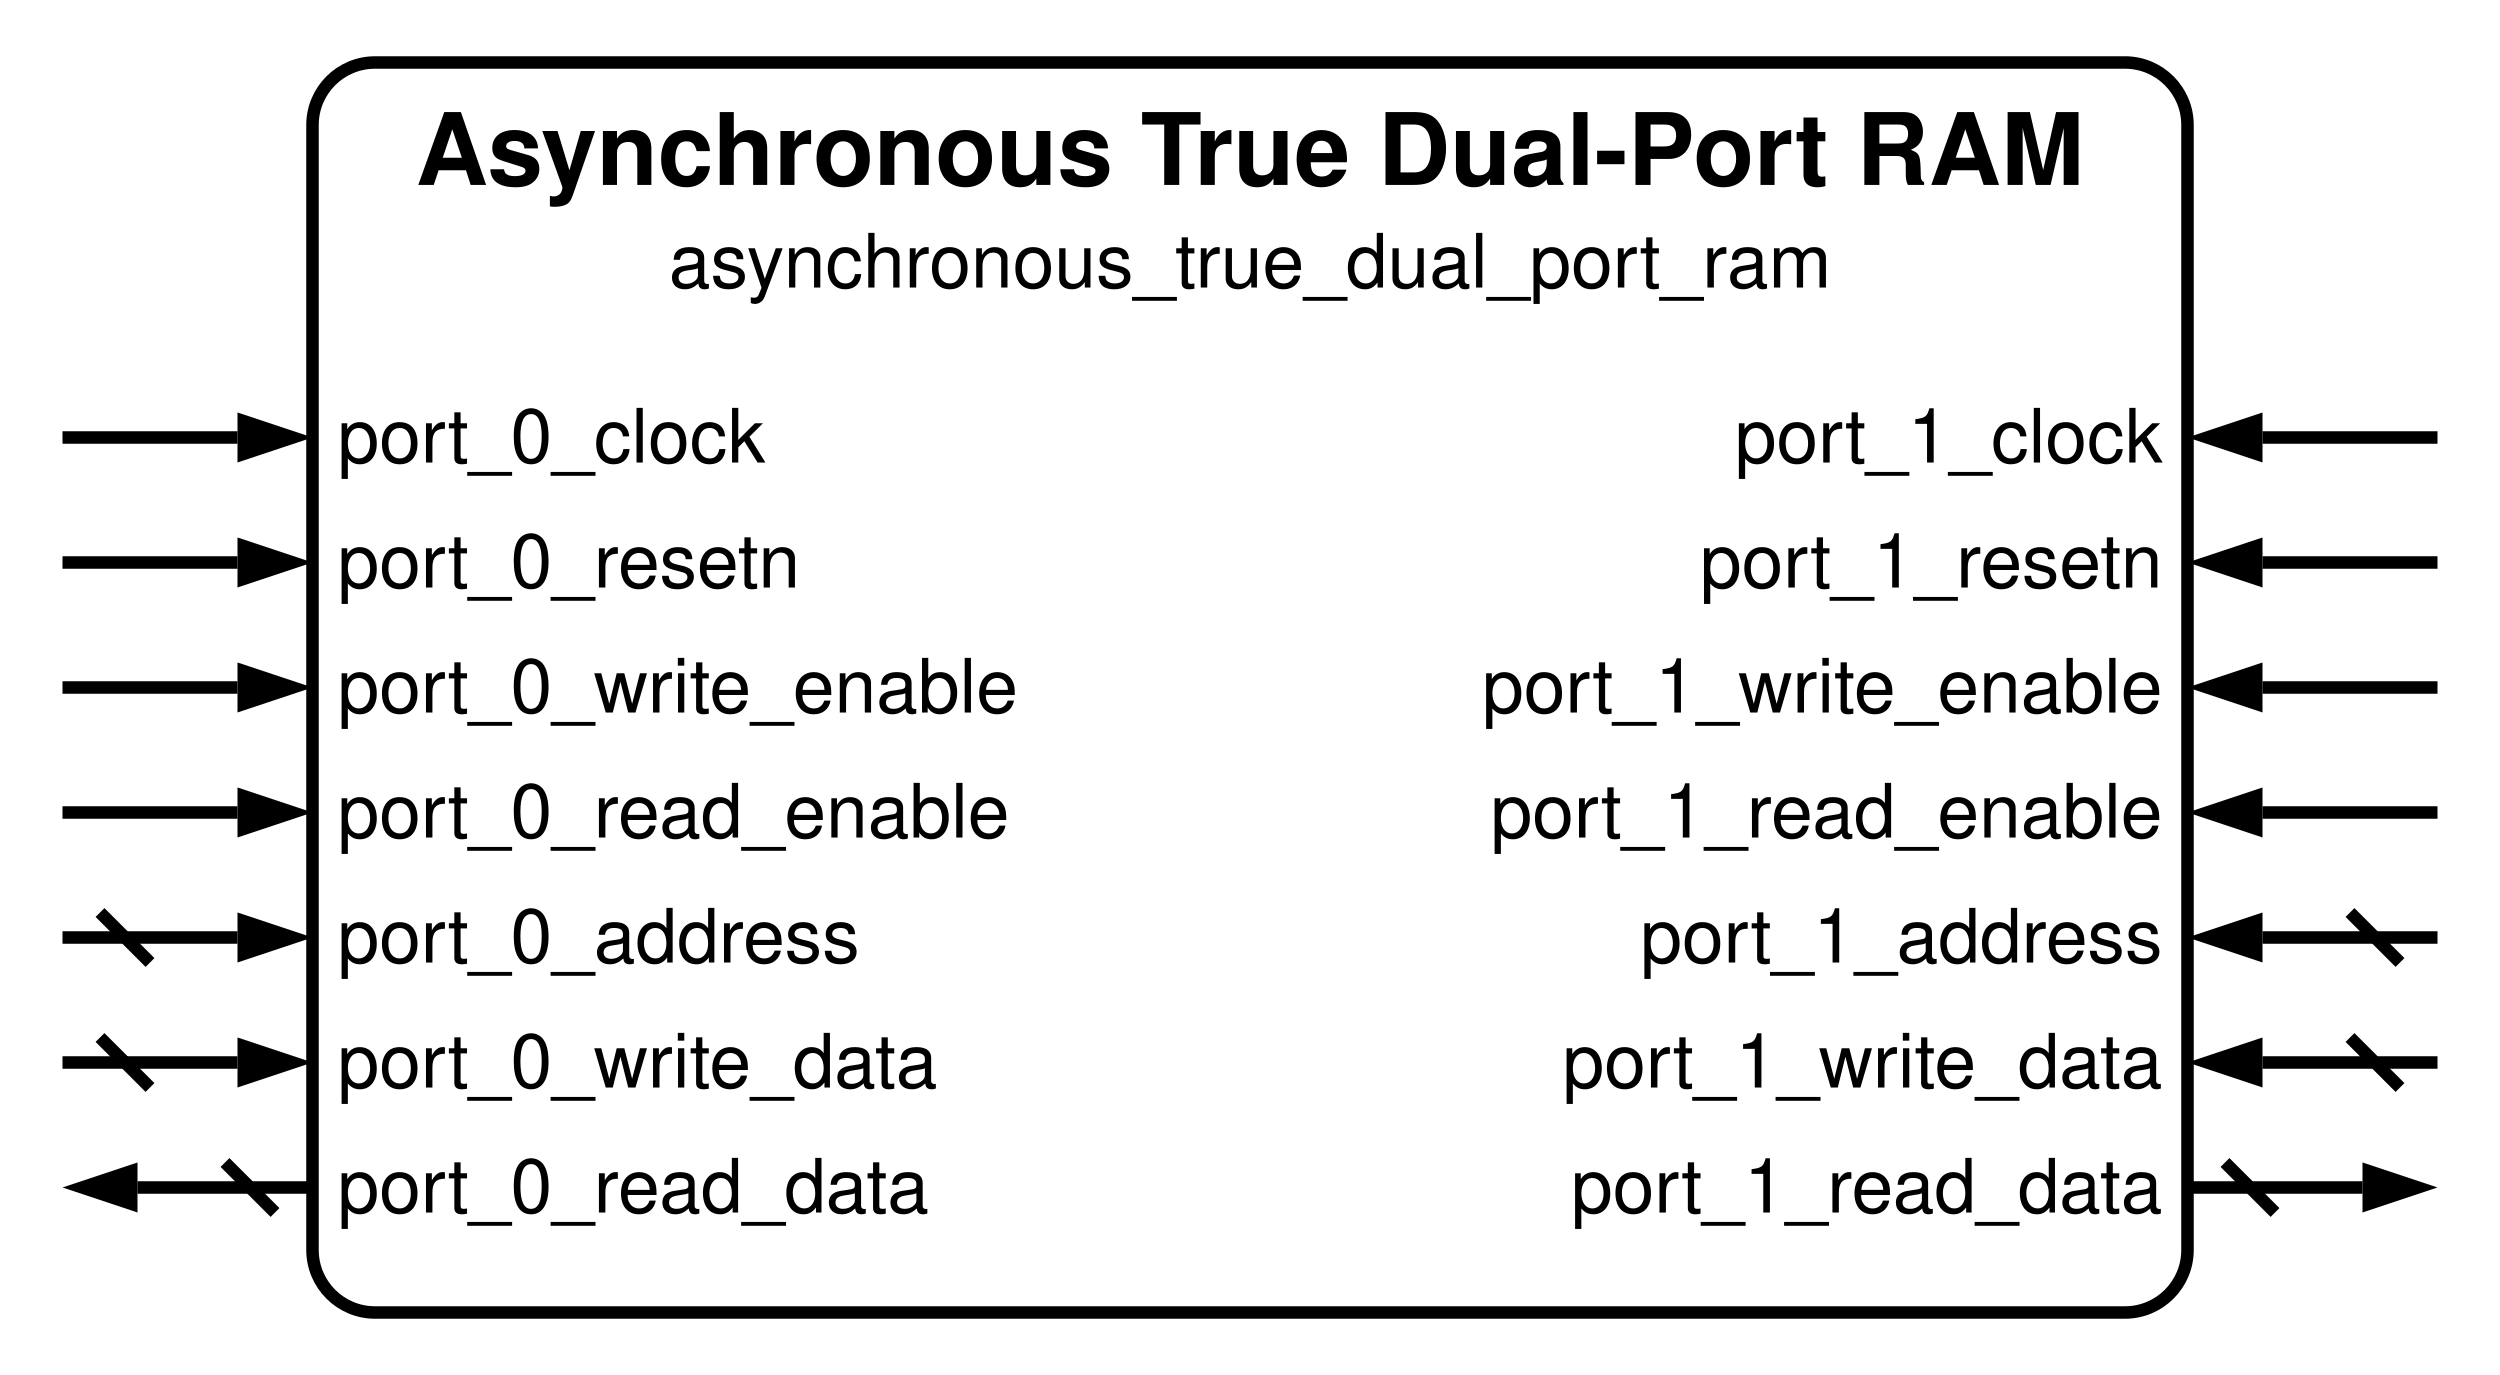
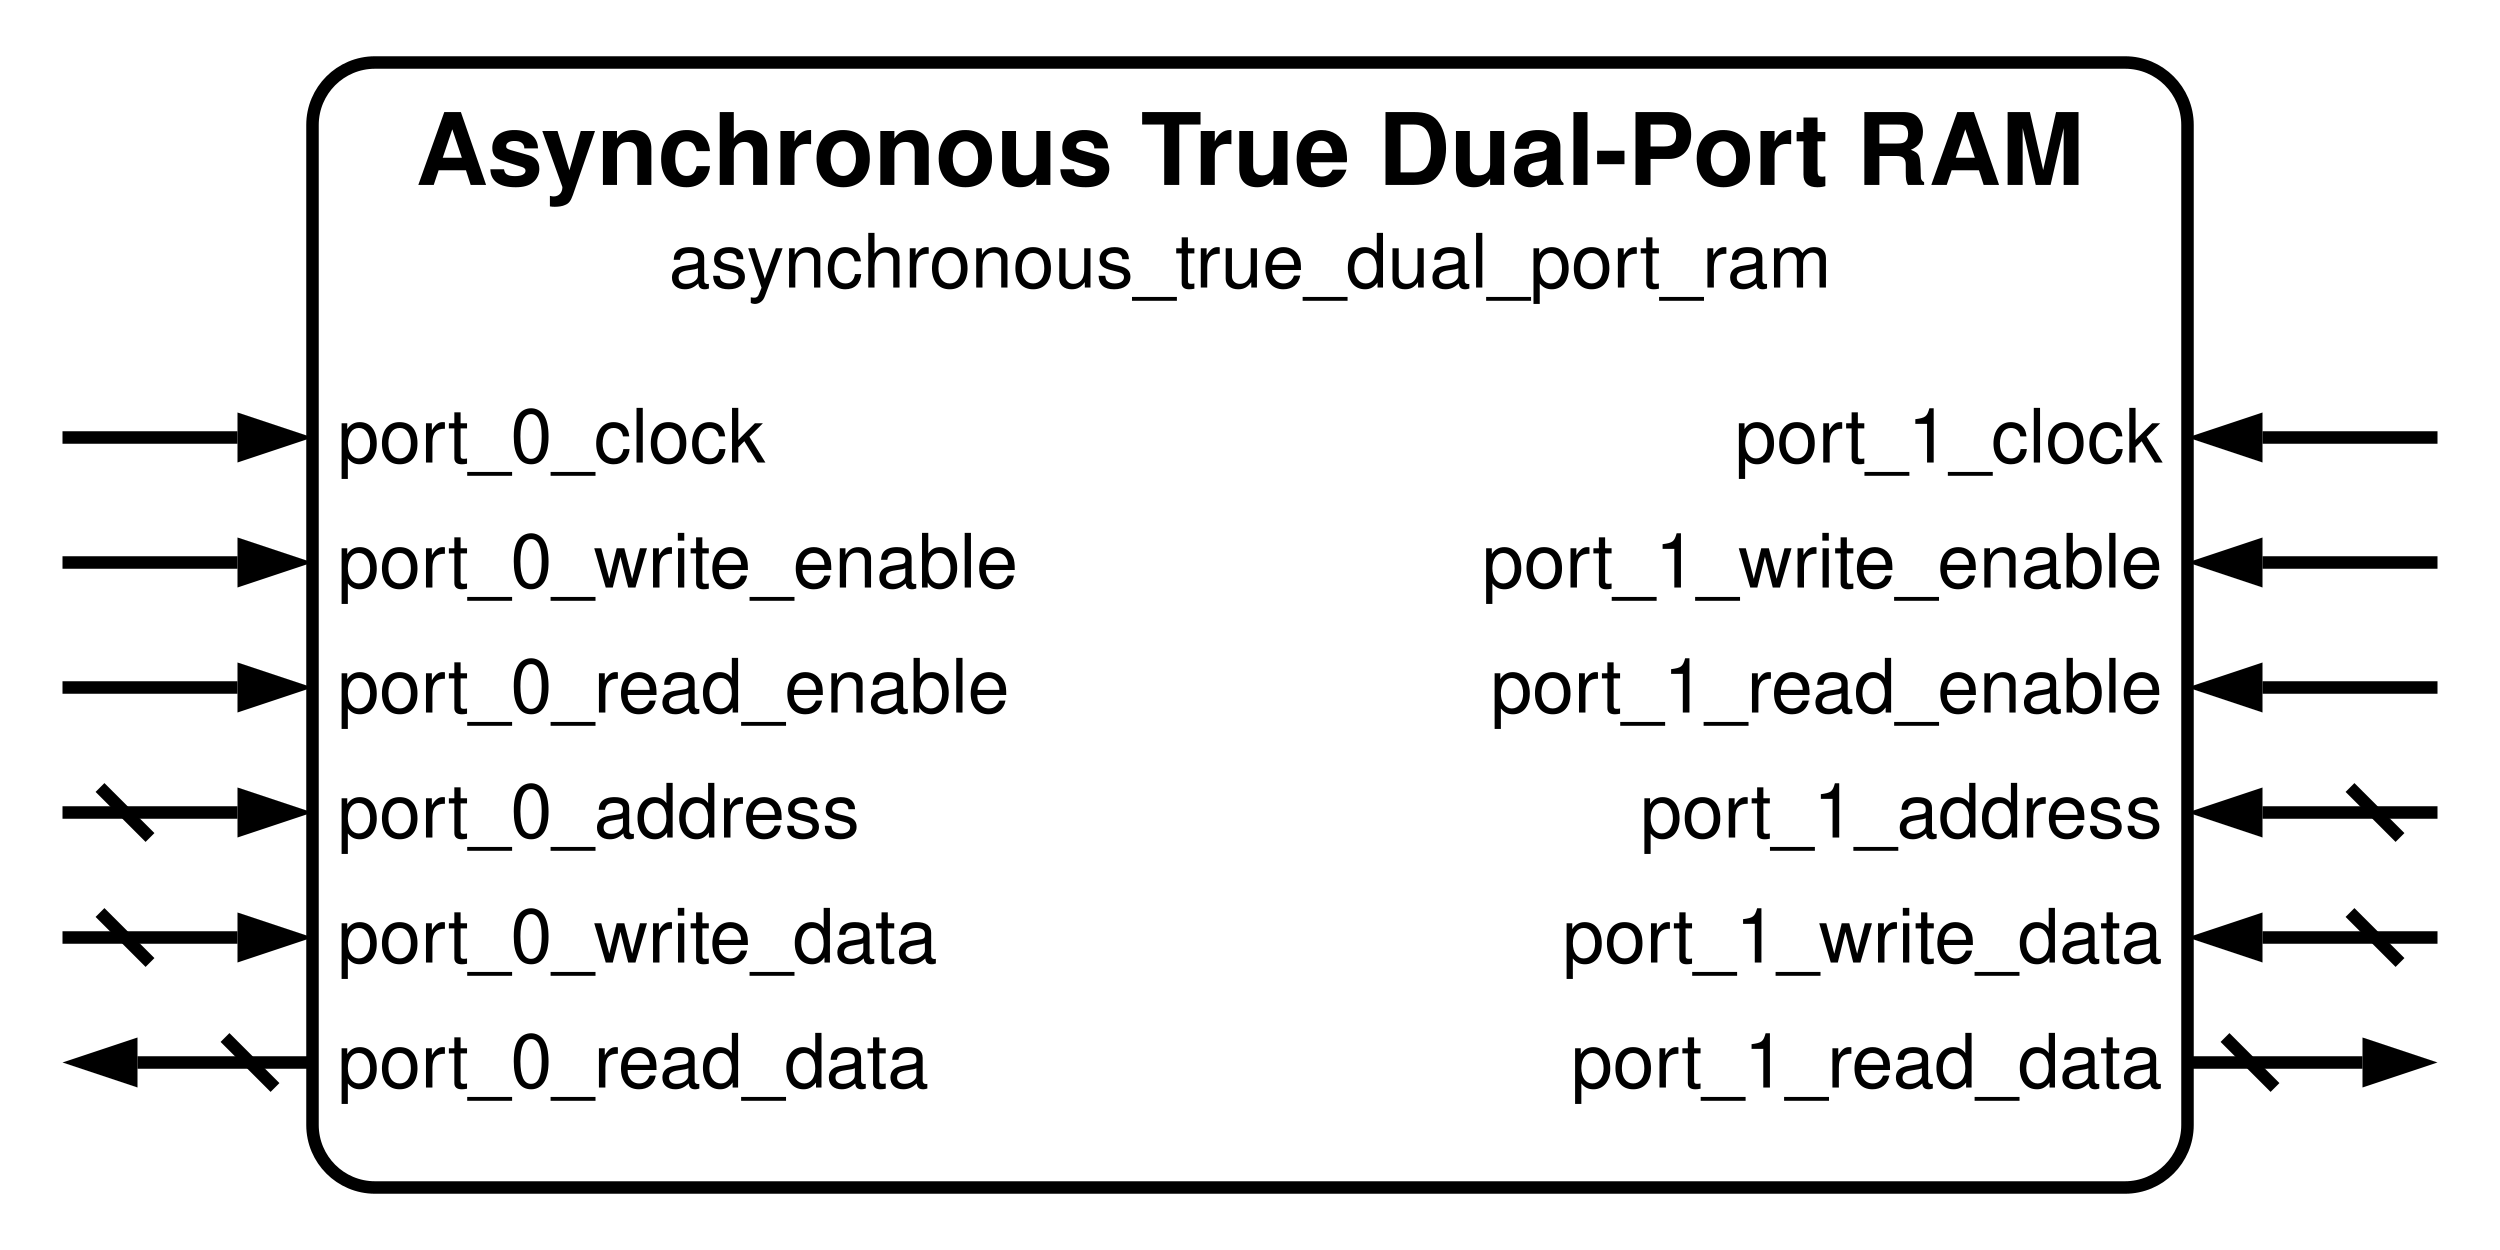
- <svg xmlns="http://www.w3.org/2000/svg" width="400" height="220" viewBox="0 0 200 110">
-   <rect x="25" y="5" width="150" height="100" fill="none" stroke="black" stroke-width="1" rx="5" />
+ <svg xmlns="http://www.w3.org/2000/svg" width="400" height="200" viewBox="0 0 200 100">
+   <rect x="25" y="5" width="150" height="90" fill="none" stroke="black" stroke-width="1" rx="5" />
  <text x="100" y="12" text-anchor="middle" dominant-baseline="middle" font-family="Helvetica" font-size="8" font-weight="bold" fill="black">Asynchronous True Dual-Port RAM</text>
  <text x="100" y="21" text-anchor="middle" dominant-baseline="middle" font-family="Helvetica" font-size="6" font-weight="regular" fill="black">asynchronous_true_dual_port_ram</text>
  <text x="27" y="35" text-anchor="start" dominant-baseline="middle" font-family="Helvetica" font-size="6" font-weight="regular" fill="black">port_0_clock</text>
  <line x1="19" y1="35" x2="5" y2="35" stroke="black" stroke-width="1" />
  <path d="M 25 35 l -6 +2.0 v -4 z" fill="black" />
  <text x="173" y="35" text-anchor="end" dominant-baseline="middle" font-family="Helvetica" font-size="6" font-weight="regular" fill="black">port_1_clock</text>
  <line x1="181" y1="35" x2="195" y2="35" stroke="black" stroke-width="1" />
  <path d="M 175 35 l +6 +2.0 v -4 z" fill="black" />
-   <text x="27" y="45" text-anchor="start" dominant-baseline="middle" font-family="Helvetica" font-size="6" font-weight="regular" fill="black">port_0_resetn</text>
+   <text x="27" y="45" text-anchor="start" dominant-baseline="middle" font-family="Helvetica" font-size="6" font-weight="regular" fill="black">port_0_write_enable</text>
  <line x1="19" y1="45" x2="5" y2="45" stroke="black" stroke-width="1" />
  <path d="M 25 45 l -6 +2.0 v -4 z" fill="black" />
-   <text x="173" y="45" text-anchor="end" dominant-baseline="middle" font-family="Helvetica" font-size="6" font-weight="regular" fill="black">port_1_resetn</text>
+   <text x="173" y="45" text-anchor="end" dominant-baseline="middle" font-family="Helvetica" font-size="6" font-weight="regular" fill="black">port_1_write_enable</text>
  <line x1="181" y1="45" x2="195" y2="45" stroke="black" stroke-width="1" />
  <path d="M 175 45 l +6 +2.0 v -4 z" fill="black" />
-   <text x="27" y="55" text-anchor="start" dominant-baseline="middle" font-family="Helvetica" font-size="6" font-weight="regular" fill="black">port_0_write_enable</text>
+   <text x="27" y="55" text-anchor="start" dominant-baseline="middle" font-family="Helvetica" font-size="6" font-weight="regular" fill="black">port_0_read_enable</text>
  <line x1="19" y1="55" x2="5" y2="55" stroke="black" stroke-width="1" />
  <path d="M 25 55 l -6 +2.0 v -4 z" fill="black" />
-   <text x="173" y="55" text-anchor="end" dominant-baseline="middle" font-family="Helvetica" font-size="6" font-weight="regular" fill="black">port_1_write_enable</text>
+   <text x="173" y="55" text-anchor="end" dominant-baseline="middle" font-family="Helvetica" font-size="6" font-weight="regular" fill="black">port_1_read_enable</text>
  <line x1="181" y1="55" x2="195" y2="55" stroke="black" stroke-width="1" />
  <path d="M 175 55 l +6 +2.0 v -4 z" fill="black" />
-   <text x="27" y="65" text-anchor="start" dominant-baseline="middle" font-family="Helvetica" font-size="6" font-weight="regular" fill="black">port_0_read_enable</text>
+   <text x="27" y="65" text-anchor="start" dominant-baseline="middle" font-family="Helvetica" font-size="6" font-weight="regular" fill="black">port_0_address</text>
  <line x1="19" y1="65" x2="5" y2="65" stroke="black" stroke-width="1" />
  <path d="M 25 65 l -6 +2.0 v -4 z" fill="black" />
-   <text x="173" y="65" text-anchor="end" dominant-baseline="middle" font-family="Helvetica" font-size="6" font-weight="regular" fill="black">port_1_read_enable</text>
+   <line x1="8" y1="63" x2="12" y2="67" stroke="black" stroke-width="1" />
+   <text x="173" y="65" text-anchor="end" dominant-baseline="middle" font-family="Helvetica" font-size="6" font-weight="regular" fill="black">port_1_address</text>
  <line x1="181" y1="65" x2="195" y2="65" stroke="black" stroke-width="1" />
  <path d="M 175 65 l +6 +2.0 v -4 z" fill="black" />
-   <text x="27" y="75" text-anchor="start" dominant-baseline="middle" font-family="Helvetica" font-size="6" font-weight="regular" fill="black">port_0_address</text>
+   <line x1="188" y1="63" x2="192" y2="67" stroke="black" stroke-width="1" />
+   <text x="27" y="75" text-anchor="start" dominant-baseline="middle" font-family="Helvetica" font-size="6" font-weight="regular" fill="black">port_0_write_data</text>
  <line x1="19" y1="75" x2="5" y2="75" stroke="black" stroke-width="1" />
  <path d="M 25 75 l -6 +2.0 v -4 z" fill="black" />
  <line x1="8" y1="73" x2="12" y2="77" stroke="black" stroke-width="1" />
-   <text x="173" y="75" text-anchor="end" dominant-baseline="middle" font-family="Helvetica" font-size="6" font-weight="regular" fill="black">port_1_address</text>
+   <text x="173" y="75" text-anchor="end" dominant-baseline="middle" font-family="Helvetica" font-size="6" font-weight="regular" fill="black">port_1_write_data</text>
  <line x1="181" y1="75" x2="195" y2="75" stroke="black" stroke-width="1" />
  <path d="M 175 75 l +6 +2.0 v -4 z" fill="black" />
  <line x1="188" y1="73" x2="192" y2="77" stroke="black" stroke-width="1" />
-   <text x="27" y="85" text-anchor="start" dominant-baseline="middle" font-family="Helvetica" font-size="6" font-weight="regular" fill="black">port_0_write_data</text>
-   <line x1="19" y1="85" x2="5" y2="85" stroke="black" stroke-width="1" />
-   <path d="M 25 85 l -6 +2.0 v -4 z" fill="black" />
-   <line x1="8" y1="83" x2="12" y2="87" stroke="black" stroke-width="1" />
-   <text x="173" y="85" text-anchor="end" dominant-baseline="middle" font-family="Helvetica" font-size="6" font-weight="regular" fill="black">port_1_write_data</text>
-   <line x1="181" y1="85" x2="195" y2="85" stroke="black" stroke-width="1" />
-   <path d="M 175 85 l +6 +2.0 v -4 z" fill="black" />
-   <line x1="188" y1="83" x2="192" y2="87" stroke="black" stroke-width="1" />
-   <text x="27" y="95" text-anchor="start" dominant-baseline="middle" font-family="Helvetica" font-size="6" font-weight="regular" fill="black">port_0_read_data</text>
-   <line x1="25" y1="95" x2="11" y2="95" stroke="black" stroke-width="1" />
-   <path d="M 5 95 l +6 +2.0 v -4 z" fill="black" />
-   <line x1="18" y1="93" x2="22" y2="97" stroke="black" stroke-width="1" />
-   <text x="173" y="95" text-anchor="end" dominant-baseline="middle" font-family="Helvetica" font-size="6" font-weight="regular" fill="black">port_1_read_data</text>
-   <line x1="175" y1="95" x2="189" y2="95" stroke="black" stroke-width="1" />
-   <path d="M 195 95 l -6 +2.0 v -4 z" fill="black" />
-   <line x1="178" y1="93" x2="182" y2="97" stroke="black" stroke-width="1" />
+   <text x="27" y="85" text-anchor="start" dominant-baseline="middle" font-family="Helvetica" font-size="6" font-weight="regular" fill="black">port_0_read_data</text>
+   <line x1="25" y1="85" x2="11" y2="85" stroke="black" stroke-width="1" />
+   <path d="M 5 85 l +6 +2.0 v -4 z" fill="black" />
+   <line x1="18" y1="83" x2="22" y2="87" stroke="black" stroke-width="1" />
+   <text x="173" y="85" text-anchor="end" dominant-baseline="middle" font-family="Helvetica" font-size="6" font-weight="regular" fill="black">port_1_read_data</text>
+   <line x1="175" y1="85" x2="189" y2="85" stroke="black" stroke-width="1" />
+   <path d="M 195 85 l -6 +2.0 v -4 z" fill="black" />
+   <line x1="178" y1="83" x2="182" y2="87" stroke="black" stroke-width="1" />
  <style>
      @media (prefers-color-scheme: dark) {
        :root {
          filter: invert(100%) hue-rotate(180deg);
        }
      }
    </style>
</svg>
